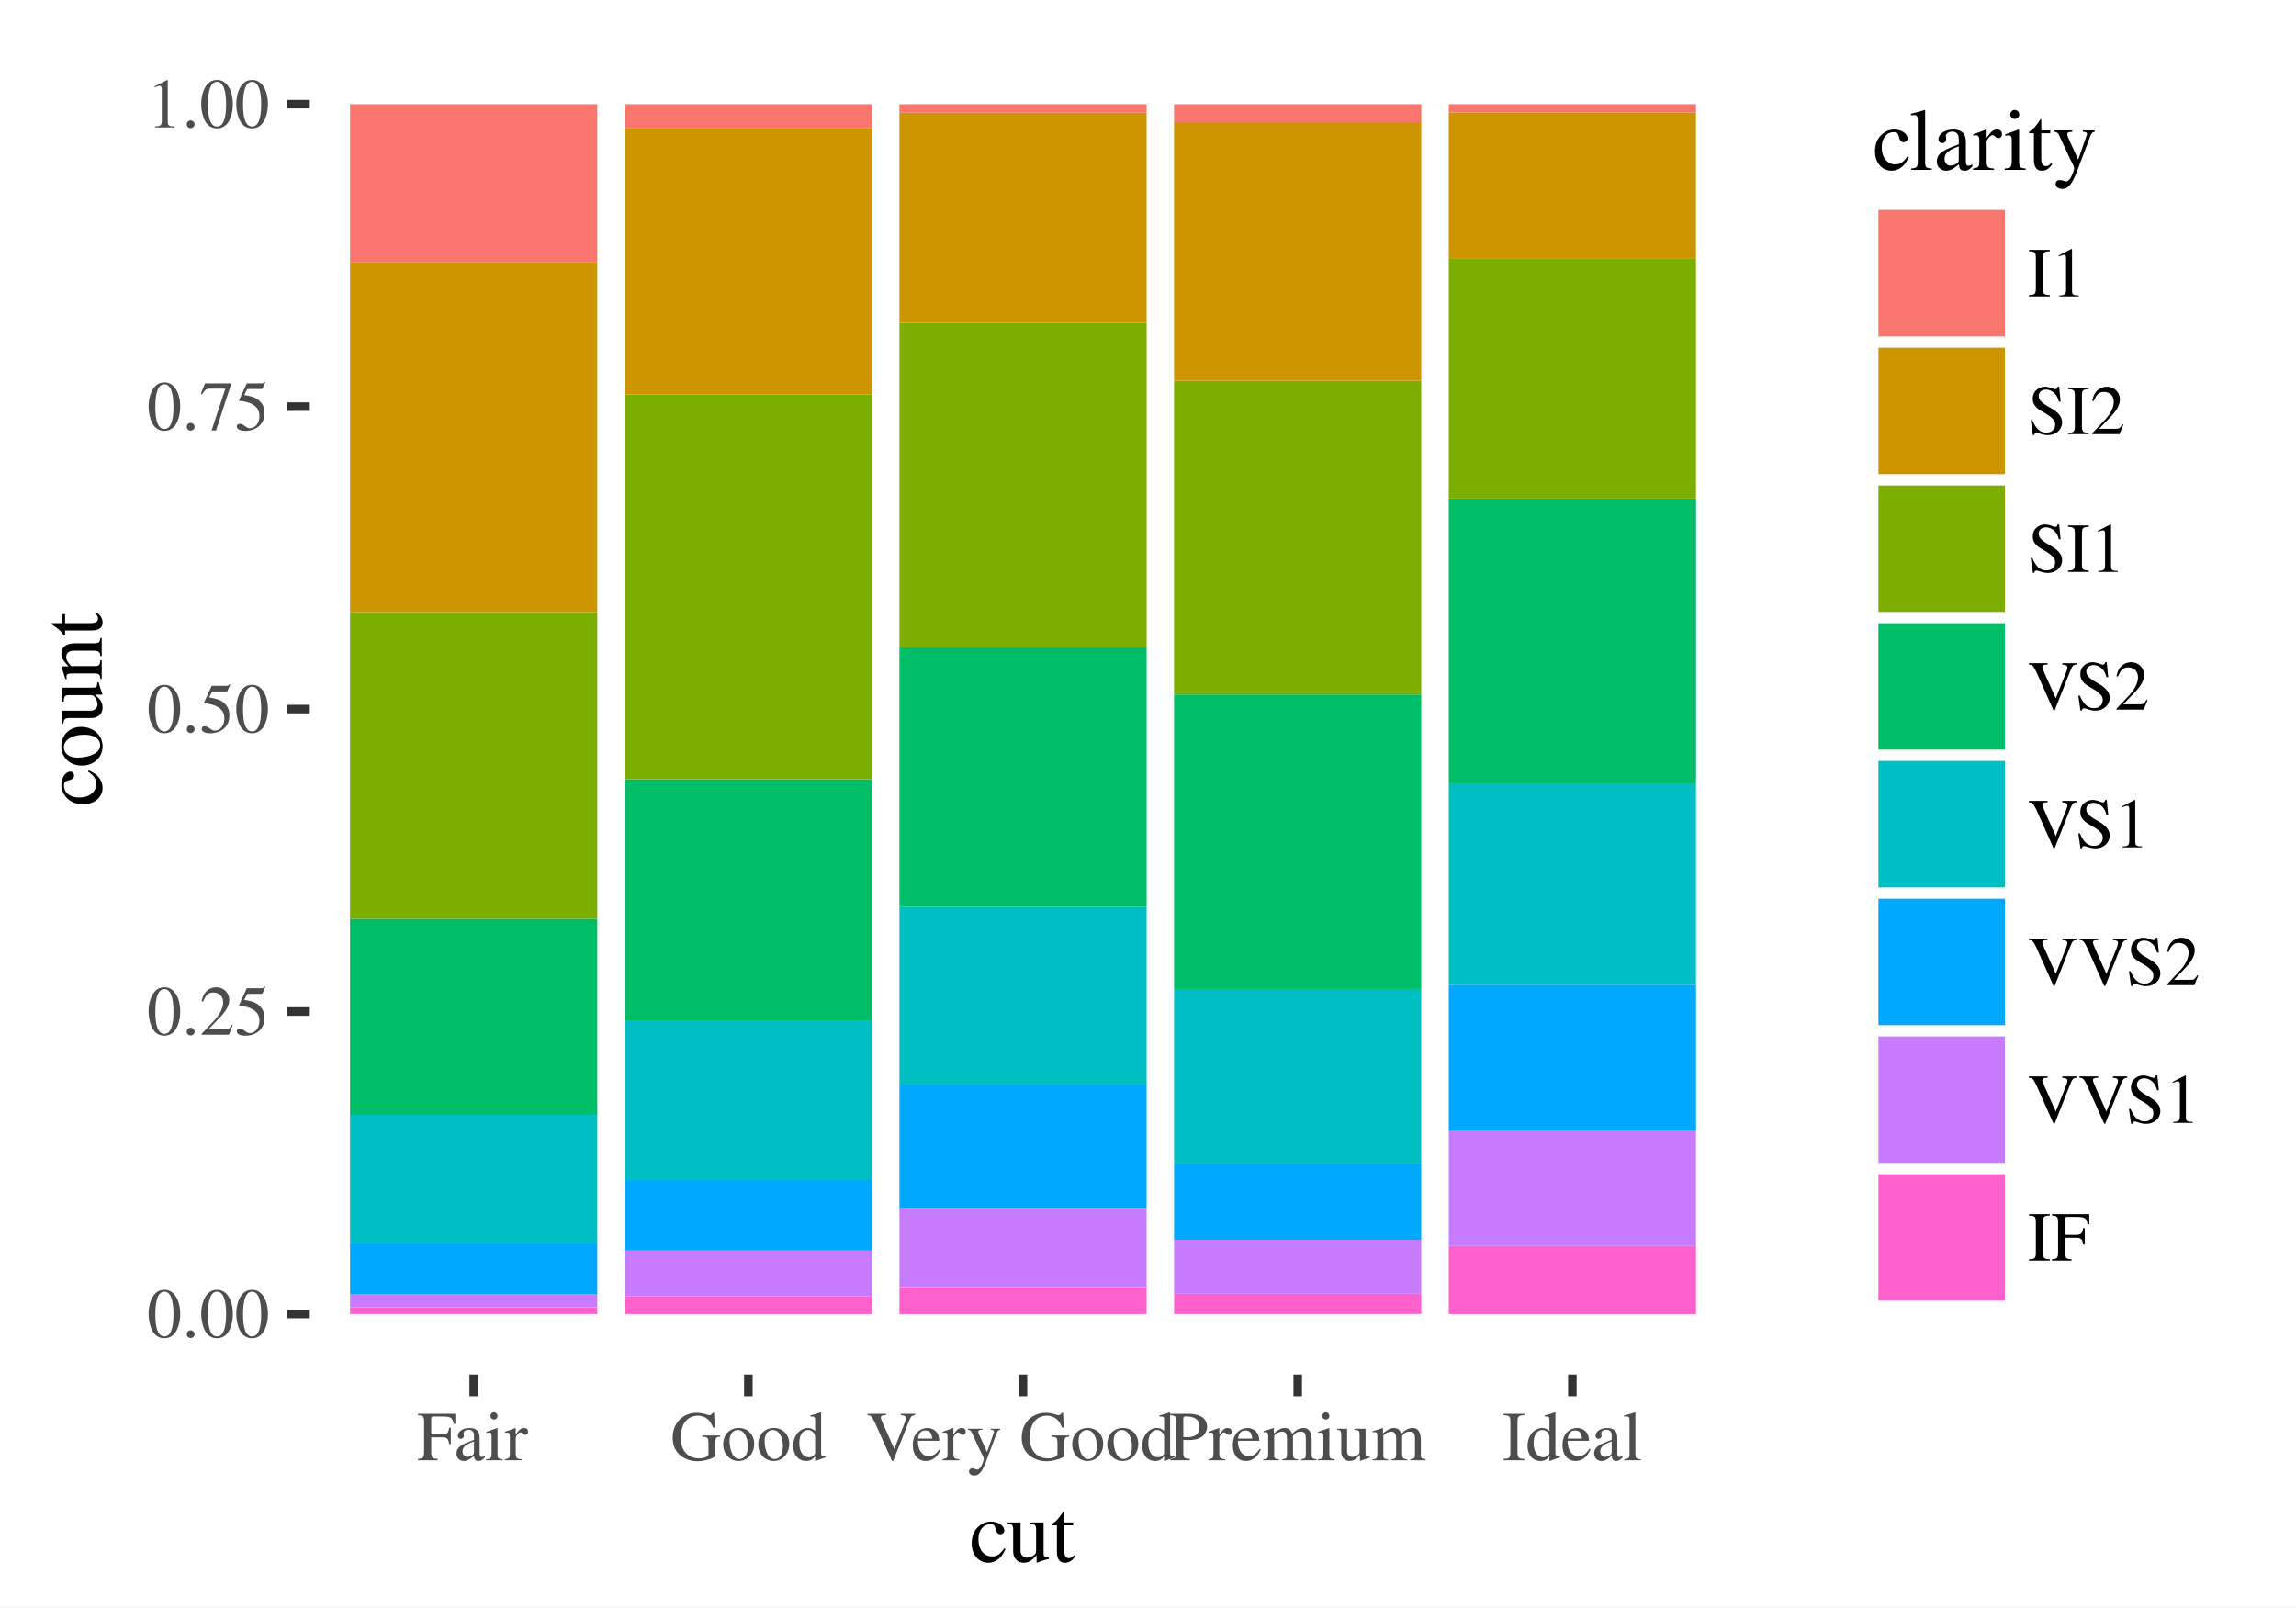
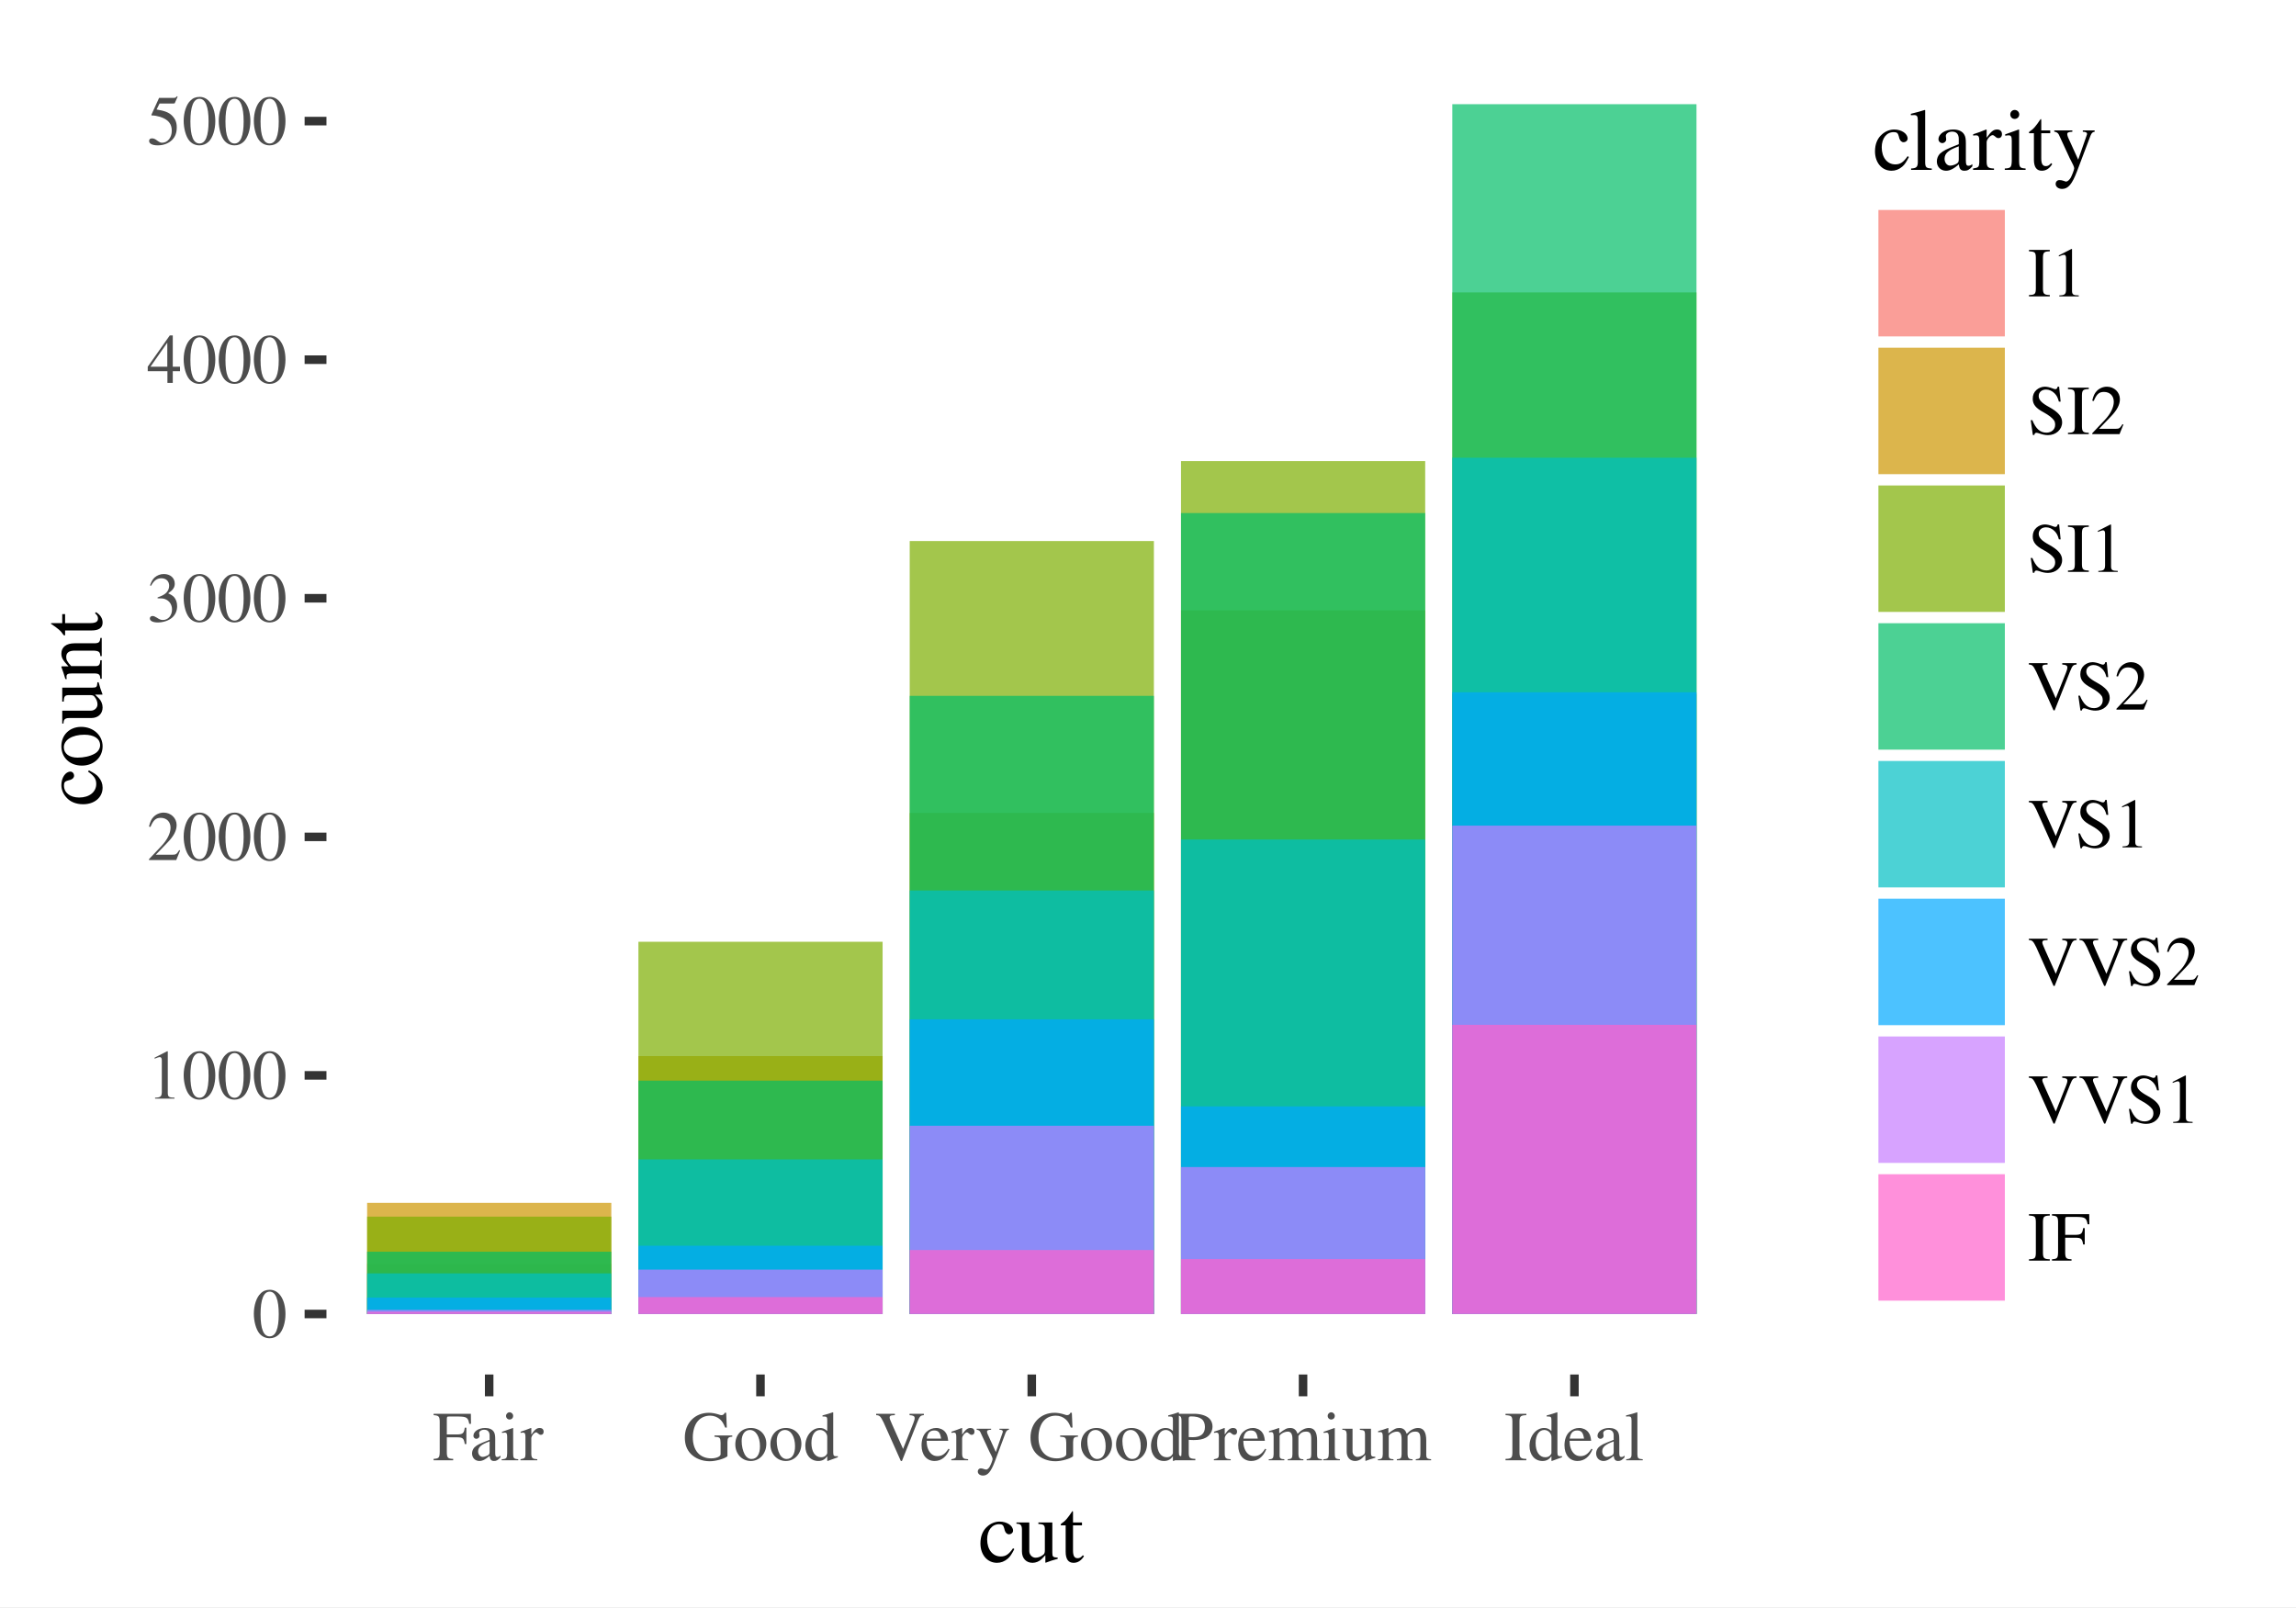
<svg xmlns="http://www.w3.org/2000/svg" viewBox="0 0 288.00 201.60">
  <defs>
    <style type="text/css">
    line, polyline, path, rect, circle {
      fill: none;
      stroke: #000000;
      stroke-linecap: round;
      stroke-linejoin: round;
      stroke-miterlimit: 10.00;
    }
  </style>
  </defs>
  <rect width="100%" height="100%" style="stroke: none; fill: #FFFFFF;" />
  <defs>
-     <clipPath id="cpMzguNzQ2M3wyMTcuOTAzfDE3Mi40Mnw1LjQ3OTQ1">
-       <rect x="38.75" y="5.48" width="179.16" height="166.94" />
+     <clipPath id="cpNDAuOTQ1NXwyMTcuOTAzfDE3Mi40Mnw1LjQ3OTQ1">
+       <rect x="40.95" y="5.48" width="176.96" height="166.94" />
    </clipPath>
  </defs>
-   <rect x="43.91" y="163.98" width="31.01" height="0.85" style="stroke-width: 1.07; stroke: none; stroke-linecap: butt; fill: #FF61CC;" clip-path="url(#cpMzguNzQ2M3wyMTcuOTAzfDE3Mi40Mnw1LjQ3OTQ1)" />
-   <rect x="43.91" y="162.38" width="31.01" height="1.60" style="stroke-width: 1.07; stroke: none; stroke-linecap: butt; fill: #C77CFF;" clip-path="url(#cpMzguNzQ2M3wyMTcuOTAzfDE3Mi40Mnw1LjQ3OTQ1)" />
-   <rect x="43.91" y="155.88" width="31.01" height="6.50" style="stroke-width: 1.07; stroke: none; stroke-linecap: butt; fill: #00A9FF;" clip-path="url(#cpMzguNzQ2M3wyMTcuOTAzfDE3Mi40Mnw1LjQ3OTQ1)" />
-   <rect x="43.91" y="139.85" width="31.01" height="16.02" style="stroke-width: 1.07; stroke: none; stroke-linecap: butt; fill: #00BFC4;" clip-path="url(#cpMzguNzQ2M3wyMTcuOTAzfDE3Mi40Mnw1LjQ3OTQ1)" />
-   <rect x="43.91" y="115.25" width="31.01" height="24.60" style="stroke-width: 1.07; stroke: none; stroke-linecap: butt; fill: #00BE67;" clip-path="url(#cpMzguNzQ2M3wyMTcuOTAzfDE3Mi40Mnw1LjQ3OTQ1)" />
-   <rect x="43.91" y="76.79" width="31.01" height="38.46" style="stroke-width: 1.07; stroke: none; stroke-linecap: butt; fill: #7CAE00;" clip-path="url(#cpMzguNzQ2M3wyMTcuOTAzfDE3Mi40Mnw1LjQ3OTQ1)" />
-   <rect x="43.91" y="32.86" width="31.01" height="43.93" style="stroke-width: 1.07; stroke: none; stroke-linecap: butt; fill: #CD9600;" clip-path="url(#cpMzguNzQ2M3wyMTcuOTAzfDE3Mi40Mnw1LjQ3OTQ1)" />
-   <rect x="43.91" y="13.07" width="31.01" height="19.80" style="stroke-width: 1.07; stroke: none; stroke-linecap: butt; fill: #F8766D;" clip-path="url(#cpMzguNzQ2M3wyMTcuOTAzfDE3Mi40Mnw1LjQ3OTQ1)" />
-   <rect x="78.37" y="162.64" width="31.01" height="2.20" style="stroke-width: 1.07; stroke: none; stroke-linecap: butt; fill: #FF61CC;" clip-path="url(#cpMzguNzQ2M3wyMTcuOTAzfDE3Mi40Mnw1LjQ3OTQ1)" />
-   <rect x="78.37" y="156.88" width="31.01" height="5.75" style="stroke-width: 1.07; stroke: none; stroke-linecap: butt; fill: #C77CFF;" clip-path="url(#cpMzguNzQ2M3wyMTcuOTAzfDE3Mi40Mnw1LjQ3OTQ1)" />
-   <rect x="78.37" y="148.03" width="31.01" height="8.85" style="stroke-width: 1.07; stroke: none; stroke-linecap: butt; fill: #00A9FF;" clip-path="url(#cpMzguNzQ2M3wyMTcuOTAzfDE3Mi40Mnw1LjQ3OTQ1)" />
-   <rect x="78.37" y="127.99" width="31.01" height="20.05" style="stroke-width: 1.07; stroke: none; stroke-linecap: butt; fill: #00BFC4;" clip-path="url(#cpMzguNzQ2M3wyMTcuOTAzfDE3Mi40Mnw1LjQ3OTQ1)" />
-   <rect x="78.37" y="97.74" width="31.01" height="30.25" style="stroke-width: 1.07; stroke: none; stroke-linecap: butt; fill: #00BE67;" clip-path="url(#cpMzguNzQ2M3wyMTcuOTAzfDE3Mi40Mnw1LjQ3OTQ1)" />
-   <rect x="78.37" y="49.48" width="31.01" height="48.26" style="stroke-width: 1.07; stroke: none; stroke-linecap: butt; fill: #7CAE00;" clip-path="url(#cpMzguNzQ2M3wyMTcuOTAzfDE3Mi40Mnw1LjQ3OTQ1)" />
-   <rect x="78.37" y="16.04" width="31.01" height="33.44" style="stroke-width: 1.07; stroke: none; stroke-linecap: butt; fill: #CD9600;" clip-path="url(#cpMzguNzQ2M3wyMTcuOTAzfDE3Mi40Mnw1LjQ3OTQ1)" />
-   <rect x="78.37" y="13.07" width="31.01" height="2.97" style="stroke-width: 1.07; stroke: none; stroke-linecap: butt; fill: #F8766D;" clip-path="url(#cpMzguNzQ2M3wyMTcuOTAzfDE3Mi40Mnw1LjQ3OTQ1)" />
-   <rect x="112.82" y="161.47" width="31.01" height="3.37" style="stroke-width: 1.07; stroke: none; stroke-linecap: butt; fill: #FF61CC;" clip-path="url(#cpMzguNzQ2M3wyMTcuOTAzfDE3Mi40Mnw1LjQ3OTQ1)" />
-   <rect x="112.82" y="151.55" width="31.01" height="9.91" style="stroke-width: 1.07; stroke: none; stroke-linecap: butt; fill: #C77CFF;" clip-path="url(#cpMzguNzQ2M3wyMTcuOTAzfDE3Mi40Mnw1LjQ3OTQ1)" />
-   <rect x="112.82" y="136.04" width="31.01" height="15.51" style="stroke-width: 1.07; stroke: none; stroke-linecap: butt; fill: #00A9FF;" clip-path="url(#cpMzguNzQ2M3wyMTcuOTAzfDE3Mi40Mnw1LjQ3OTQ1)" />
-   <rect x="112.82" y="113.75" width="31.01" height="22.30" style="stroke-width: 1.07; stroke: none; stroke-linecap: butt; fill: #00BFC4;" clip-path="url(#cpMzguNzQ2M3wyMTcuOTAzfDE3Mi40Mnw1LjQ3OTQ1)" />
-   <rect x="112.82" y="81.20" width="31.01" height="32.55" style="stroke-width: 1.07; stroke: none; stroke-linecap: butt; fill: #00BE67;" clip-path="url(#cpMzguNzQ2M3wyMTcuOTAzfDE3Mi40Mnw1LjQ3OTQ1)" />
-   <rect x="112.82" y="40.50" width="31.01" height="40.70" style="stroke-width: 1.07; stroke: none; stroke-linecap: butt; fill: #7CAE00;" clip-path="url(#cpMzguNzQ2M3wyMTcuOTAzfDE3Mi40Mnw1LjQ3OTQ1)" />
-   <rect x="112.82" y="14.12" width="31.01" height="26.38" style="stroke-width: 1.07; stroke: none; stroke-linecap: butt; fill: #CD9600;" clip-path="url(#cpMzguNzQ2M3wyMTcuOTAzfDE3Mi40Mnw1LjQ3OTQ1)" />
-   <rect x="112.82" y="13.07" width="31.01" height="1.06" style="stroke-width: 1.07; stroke: none; stroke-linecap: butt; fill: #F8766D;" clip-path="url(#cpMzguNzQ2M3wyMTcuOTAzfDE3Mi40Mnw1LjQ3OTQ1)" />
-   <rect x="147.27" y="162.30" width="31.01" height="2.53" style="stroke-width: 1.07; stroke: none; stroke-linecap: butt; fill: #FF61CC;" clip-path="url(#cpMzguNzQ2M3wyMTcuOTAzfDE3Mi40Mnw1LjQ3OTQ1)" />
-   <rect x="147.27" y="155.52" width="31.01" height="6.78" style="stroke-width: 1.07; stroke: none; stroke-linecap: butt; fill: #C77CFF;" clip-path="url(#cpMzguNzQ2M3wyMTcuOTAzfDE3Mi40Mnw1LjQ3OTQ1)" />
-   <rect x="147.27" y="145.95" width="31.01" height="9.57" style="stroke-width: 1.07; stroke: none; stroke-linecap: butt; fill: #00A9FF;" clip-path="url(#cpMzguNzQ2M3wyMTcuOTAzfDE3Mi40Mnw1LjQ3OTQ1)" />
-   <rect x="147.27" y="124.06" width="31.01" height="21.89" style="stroke-width: 1.07; stroke: none; stroke-linecap: butt; fill: #00BFC4;" clip-path="url(#cpMzguNzQ2M3wyMTcuOTAzfDE3Mi40Mnw1LjQ3OTQ1)" />
-   <rect x="147.27" y="87.12" width="31.01" height="36.94" style="stroke-width: 1.07; stroke: none; stroke-linecap: butt; fill: #00BE67;" clip-path="url(#cpMzguNzQ2M3wyMTcuOTAzfDE3Mi40Mnw1LjQ3OTQ1)" />
-   <rect x="147.27" y="47.78" width="31.01" height="39.34" style="stroke-width: 1.07; stroke: none; stroke-linecap: butt; fill: #7CAE00;" clip-path="url(#cpMzguNzQ2M3wyMTcuOTAzfDE3Mi40Mnw1LjQ3OTQ1)" />
-   <rect x="147.27" y="15.32" width="31.01" height="32.45" style="stroke-width: 1.07; stroke: none; stroke-linecap: butt; fill: #CD9600;" clip-path="url(#cpMzguNzQ2M3wyMTcuOTAzfDE3Mi40Mnw1LjQ3OTQ1)" />
-   <rect x="147.27" y="13.07" width="31.01" height="2.26" style="stroke-width: 1.07; stroke: none; stroke-linecap: butt; fill: #F8766D;" clip-path="url(#cpMzguNzQ2M3wyMTcuOTAzfDE3Mi40Mnw1LjQ3OTQ1)" />
-   <rect x="181.73" y="156.30" width="31.01" height="8.54" style="stroke-width: 1.07; stroke: none; stroke-linecap: butt; fill: #FF61CC;" clip-path="url(#cpMzguNzQ2M3wyMTcuOTAzfDE3Mi40Mnw1LjQ3OTQ1)" />
-   <rect x="181.73" y="141.88" width="31.01" height="14.42" style="stroke-width: 1.07; stroke: none; stroke-linecap: butt; fill: #C77CFF;" clip-path="url(#cpMzguNzQ2M3wyMTcuOTAzfDE3Mi40Mnw1LjQ3OTQ1)" />
-   <rect x="181.73" y="123.53" width="31.01" height="18.35" style="stroke-width: 1.07; stroke: none; stroke-linecap: butt; fill: #00A9FF;" clip-path="url(#cpMzguNzQ2M3wyMTcuOTAzfDE3Mi40Mnw1LjQ3OTQ1)" />
-   <rect x="181.73" y="98.26" width="31.01" height="25.27" style="stroke-width: 1.07; stroke: none; stroke-linecap: butt; fill: #00BFC4;" clip-path="url(#cpMzguNzQ2M3wyMTcuOTAzfDE3Mi40Mnw1LjQ3OTQ1)" />
-   <rect x="181.73" y="62.55" width="31.01" height="35.71" style="stroke-width: 1.07; stroke: none; stroke-linecap: butt; fill: #00BE67;" clip-path="url(#cpMzguNzQ2M3wyMTcuOTAzfDE3Mi40Mnw1LjQ3OTQ1)" />
-   <rect x="181.73" y="32.39" width="31.01" height="30.15" style="stroke-width: 1.07; stroke: none; stroke-linecap: butt; fill: #7CAE00;" clip-path="url(#cpMzguNzQ2M3wyMTcuOTAzfDE3Mi40Mnw1LjQ3OTQ1)" />
-   <rect x="181.73" y="14.10" width="31.01" height="18.30" style="stroke-width: 1.07; stroke: none; stroke-linecap: butt; fill: #CD9600;" clip-path="url(#cpMzguNzQ2M3wyMTcuOTAzfDE3Mi40Mnw1LjQ3OTQ1)" />
-   <rect x="181.73" y="13.07" width="31.01" height="1.03" style="stroke-width: 1.07; stroke: none; stroke-linecap: butt; fill: #F8766D;" clip-path="url(#cpMzguNzQ2M3wyMTcuOTAzfDE3Mi40Mnw1LjQ3OTQ1)" />
+   <rect x="46.05" y="158.55" width="30.63" height="6.28" style="stroke-width: 1.07; stroke: none; stroke-linecap: butt; fill: #F8766D; fill-opacity: 0.70;" clip-path="url(#cpNDAuOTQ1NXwyMTcuOTAzfDE3Mi40Mnw1LjQ3OTQ1)" />
+   <rect x="46.05" y="150.89" width="30.63" height="13.95" style="stroke-width: 1.07; stroke: none; stroke-linecap: butt; fill: #CD9600; fill-opacity: 0.70;" clip-path="url(#cpNDAuOTQ1NXwyMTcuOTAzfDE3Mi40Mnw1LjQ3OTQ1)" />
+   <rect x="46.05" y="152.62" width="30.63" height="12.21" style="stroke-width: 1.07; stroke: none; stroke-linecap: butt; fill: #7CAE00; fill-opacity: 0.70;" clip-path="url(#cpNDAuOTQ1NXwyMTcuOTAzfDE3Mi40Mnw1LjQ3OTQ1)" />
+   <rect x="46.05" y="157.02" width="30.63" height="7.81" style="stroke-width: 1.07; stroke: none; stroke-linecap: butt; fill: #00BE67; fill-opacity: 0.70;" clip-path="url(#cpNDAuOTQ1NXwyMTcuOTAzfDE3Mi40Mnw1LjQ3OTQ1)" />
+   <rect x="46.05" y="159.74" width="30.63" height="5.09" style="stroke-width: 1.07; stroke: none; stroke-linecap: butt; fill: #00BFC4; fill-opacity: 0.70;" clip-path="url(#cpNDAuOTQ1NXwyMTcuOTAzfDE3Mi40Mnw1LjQ3OTQ1)" />
+   <rect x="46.05" y="162.77" width="30.63" height="2.07" style="stroke-width: 1.07; stroke: none; stroke-linecap: butt; fill: #00A9FF; fill-opacity: 0.70;" clip-path="url(#cpNDAuOTQ1NXwyMTcuOTAzfDE3Mi40Mnw1LjQ3OTQ1)" />
+   <rect x="46.05" y="164.32" width="30.63" height="0.51" style="stroke-width: 1.07; stroke: none; stroke-linecap: butt; fill: #C77CFF; fill-opacity: 0.70;" clip-path="url(#cpNDAuOTQ1NXwyMTcuOTAzfDE3Mi40Mnw1LjQ3OTQ1)" />
+   <rect x="46.05" y="164.56" width="30.63" height="0.27" style="stroke-width: 1.07; stroke: none; stroke-linecap: butt; fill: #FF61CC; fill-opacity: 0.70;" clip-path="url(#cpNDAuOTQ1NXwyMTcuOTAzfDE3Mi40Mnw1LjQ3OTQ1)" />
+   <rect x="80.08" y="161.96" width="30.63" height="2.87" style="stroke-width: 1.07; stroke: none; stroke-linecap: butt; fill: #F8766D; fill-opacity: 0.70;" clip-path="url(#cpNDAuOTQ1NXwyMTcuOTAzfDE3Mi40Mnw1LjQ3OTQ1)" />
+   <rect x="80.08" y="132.48" width="30.63" height="32.35" style="stroke-width: 1.07; stroke: none; stroke-linecap: butt; fill: #CD9600; fill-opacity: 0.70;" clip-path="url(#cpNDAuOTQ1NXwyMTcuOTAzfDE3Mi40Mnw1LjQ3OTQ1)" />
+   <rect x="80.08" y="118.14" width="30.63" height="46.69" style="stroke-width: 1.07; stroke: none; stroke-linecap: butt; fill: #7CAE00; fill-opacity: 0.70;" clip-path="url(#cpNDAuOTQ1NXwyMTcuOTAzfDE3Mi40Mnw1LjQ3OTQ1)" />
+   <rect x="80.08" y="135.56" width="30.63" height="29.27" style="stroke-width: 1.07; stroke: none; stroke-linecap: butt; fill: #00BE67; fill-opacity: 0.70;" clip-path="url(#cpNDAuOTQ1NXwyMTcuOTAzfDE3Mi40Mnw1LjQ3OTQ1)" />
+   <rect x="80.08" y="145.44" width="30.63" height="19.39" style="stroke-width: 1.07; stroke: none; stroke-linecap: butt; fill: #00BFC4; fill-opacity: 0.70;" clip-path="url(#cpNDAuOTQ1NXwyMTcuOTAzfDE3Mi40Mnw1LjQ3OTQ1)" />
+   <rect x="80.08" y="156.27" width="30.63" height="8.56" style="stroke-width: 1.07; stroke: none; stroke-linecap: butt; fill: #00A9FF; fill-opacity: 0.70;" clip-path="url(#cpNDAuOTQ1NXwyMTcuOTAzfDE3Mi40Mnw1LjQ3OTQ1)" />
+   <rect x="80.08" y="159.27" width="30.63" height="5.57" style="stroke-width: 1.07; stroke: none; stroke-linecap: butt; fill: #C77CFF; fill-opacity: 0.70;" clip-path="url(#cpNDAuOTQ1NXwyMTcuOTAzfDE3Mi40Mnw1LjQ3OTQ1)" />
+   <rect x="80.08" y="162.71" width="30.63" height="2.12" style="stroke-width: 1.07; stroke: none; stroke-linecap: butt; fill: #FF61CC; fill-opacity: 0.70;" clip-path="url(#cpNDAuOTQ1NXwyMTcuOTAzfDE3Mi40Mnw1LjQ3OTQ1)" />
+   <rect x="114.11" y="162.32" width="30.63" height="2.51" style="stroke-width: 1.07; stroke: none; stroke-linecap: butt; fill: #F8766D; fill-opacity: 0.70;" clip-path="url(#cpNDAuOTQ1NXwyMTcuOTAzfDE3Mi40Mnw1LjQ3OTQ1)" />
+   <rect x="114.11" y="101.98" width="30.63" height="62.85" style="stroke-width: 1.07; stroke: none; stroke-linecap: butt; fill: #CD9600; fill-opacity: 0.70;" clip-path="url(#cpNDAuOTQ1NXwyMTcuOTAzfDE3Mi40Mnw1LjQ3OTQ1)" />
+   <rect x="114.11" y="67.87" width="30.63" height="96.97" style="stroke-width: 1.07; stroke: none; stroke-linecap: butt; fill: #7CAE00; fill-opacity: 0.70;" clip-path="url(#cpNDAuOTQ1NXwyMTcuOTAzfDE3Mi40Mnw1LjQ3OTQ1)" />
+   <rect x="114.11" y="87.29" width="30.63" height="77.54" style="stroke-width: 1.07; stroke: none; stroke-linecap: butt; fill: #00BE67; fill-opacity: 0.70;" clip-path="url(#cpNDAuOTQ1NXwyMTcuOTAzfDE3Mi40Mnw1LjQ3OTQ1)" />
+   <rect x="114.11" y="111.71" width="30.63" height="53.12" style="stroke-width: 1.07; stroke: none; stroke-linecap: butt; fill: #00BFC4; fill-opacity: 0.70;" clip-path="url(#cpNDAuOTQ1NXwyMTcuOTAzfDE3Mi40Mnw1LjQ3OTQ1)" />
+   <rect x="114.11" y="127.87" width="30.63" height="36.96" style="stroke-width: 1.07; stroke: none; stroke-linecap: butt; fill: #00A9FF; fill-opacity: 0.70;" clip-path="url(#cpNDAuOTQ1NXwyMTcuOTAzfDE3Mi40Mnw1LjQ3OTQ1)" />
+   <rect x="114.11" y="141.22" width="30.63" height="23.61" style="stroke-width: 1.07; stroke: none; stroke-linecap: butt; fill: #C77CFF; fill-opacity: 0.70;" clip-path="url(#cpNDAuOTQ1NXwyMTcuOTAzfDE3Mi40Mnw1LjQ3OTQ1)" />
+   <rect x="114.11" y="156.81" width="30.63" height="8.02" style="stroke-width: 1.07; stroke: none; stroke-linecap: butt; fill: #FF61CC; fill-opacity: 0.70;" clip-path="url(#cpNDAuOTQ1NXwyMTcuOTAzfDE3Mi40Mnw1LjQ3OTQ1)" />
+   <rect x="148.14" y="158.70" width="30.63" height="6.14" style="stroke-width: 1.07; stroke: none; stroke-linecap: butt; fill: #F8766D; fill-opacity: 0.70;" clip-path="url(#cpNDAuOTQ1NXwyMTcuOTAzfDE3Mi40Mnw1LjQ3OTQ1)" />
+   <rect x="148.14" y="76.57" width="30.63" height="88.26" style="stroke-width: 1.07; stroke: none; stroke-linecap: butt; fill: #CD9600; fill-opacity: 0.70;" clip-path="url(#cpNDAuOTQ1NXwyMTcuOTAzfDE3Mi40Mnw1LjQ3OTQ1)" />
+   <rect x="148.14" y="57.84" width="30.63" height="106.99" style="stroke-width: 1.07; stroke: none; stroke-linecap: butt; fill: #7CAE00; fill-opacity: 0.70;" clip-path="url(#cpNDAuOTQ1NXwyMTcuOTAzfDE3Mi40Mnw1LjQ3OTQ1)" />
+   <rect x="148.14" y="64.36" width="30.63" height="100.47" style="stroke-width: 1.07; stroke: none; stroke-linecap: butt; fill: #00BE67; fill-opacity: 0.70;" clip-path="url(#cpNDAuOTQ1NXwyMTcuOTAzfDE3Mi40Mnw1LjQ3OTQ1)" />
+   <rect x="148.14" y="105.31" width="30.63" height="59.53" style="stroke-width: 1.07; stroke: none; stroke-linecap: butt; fill: #00BFC4; fill-opacity: 0.70;" clip-path="url(#cpNDAuOTQ1NXwyMTcuOTAzfDE3Mi40Mnw1LjQ3OTQ1)" />
+   <rect x="148.14" y="138.79" width="30.63" height="26.04" style="stroke-width: 1.07; stroke: none; stroke-linecap: butt; fill: #00A9FF; fill-opacity: 0.70;" clip-path="url(#cpNDAuOTQ1NXwyMTcuOTAzfDE3Mi40Mnw1LjQ3OTQ1)" />
+   <rect x="148.14" y="146.40" width="30.63" height="18.44" style="stroke-width: 1.07; stroke: none; stroke-linecap: butt; fill: #C77CFF; fill-opacity: 0.70;" clip-path="url(#cpNDAuOTQ1NXwyMTcuOTAzfDE3Mi40Mnw1LjQ3OTQ1)" />
+   <rect x="148.14" y="157.95" width="30.63" height="6.88" style="stroke-width: 1.07; stroke: none; stroke-linecap: butt; fill: #FF61CC; fill-opacity: 0.70;" clip-path="url(#cpNDAuOTQ1NXwyMTcuOTAzfDE3Mi40Mnw1LjQ3OTQ1)" />
+   <rect x="182.17" y="160.46" width="30.63" height="4.37" style="stroke-width: 1.07; stroke: none; stroke-linecap: butt; fill: #F8766D; fill-opacity: 0.70;" clip-path="url(#cpNDAuOTQ1NXwyMTcuOTAzfDE3Mi40Mnw1LjQ3OTQ1)" />
+   <rect x="182.17" y="87.08" width="30.63" height="77.75" style="stroke-width: 1.07; stroke: none; stroke-linecap: butt; fill: #CD9600; fill-opacity: 0.70;" clip-path="url(#cpNDAuOTQ1NXwyMTcuOTAzfDE3Mi40Mnw1LjQ3OTQ1)" />
+   <rect x="182.17" y="36.68" width="30.63" height="128.15" style="stroke-width: 1.07; stroke: none; stroke-linecap: butt; fill: #7CAE00; fill-opacity: 0.70;" clip-path="url(#cpNDAuOTQ1NXwyMTcuOTAzfDE3Mi40Mnw1LjQ3OTQ1)" />
+   <rect x="182.17" y="13.07" width="30.63" height="151.76" style="stroke-width: 1.07; stroke: none; stroke-linecap: butt; fill: #00BE67; fill-opacity: 0.70;" clip-path="url(#cpNDAuOTQ1NXwyMTcuOTAzfDE3Mi40Mnw1LjQ3OTQ1)" />
+   <rect x="182.17" y="57.42" width="30.63" height="107.41" style="stroke-width: 1.07; stroke: none; stroke-linecap: butt; fill: #00BFC4; fill-opacity: 0.70;" clip-path="url(#cpNDAuOTQ1NXwyMTcuOTAzfDE3Mi40Mnw1LjQ3OTQ1)" />
+   <rect x="182.17" y="86.84" width="30.63" height="77.99" style="stroke-width: 1.07; stroke: none; stroke-linecap: butt; fill: #00A9FF; fill-opacity: 0.70;" clip-path="url(#cpNDAuOTQ1NXwyMTcuOTAzfDE3Mi40Mnw1LjQ3OTQ1)" />
+   <rect x="182.17" y="103.57" width="30.63" height="61.26" style="stroke-width: 1.07; stroke: none; stroke-linecap: butt; fill: #C77CFF; fill-opacity: 0.70;" clip-path="url(#cpNDAuOTQ1NXwyMTcuOTAzfDE3Mi40Mnw1LjQ3OTQ1)" />
+   <rect x="182.17" y="128.56" width="30.63" height="36.27" style="stroke-width: 1.07; stroke: none; stroke-linecap: butt; fill: #FF61CC; fill-opacity: 0.70;" clip-path="url(#cpNDAuOTQ1NXwyMTcuOTAzfDE3Mi40Mnw1LjQ3OTQ1)" />
  <defs>
    <clipPath id="cpMHwyODh8MjAxLjZ8MA==">
      <rect x="0.00" y="0.00" width="288.00" height="201.60" />
    </clipPath>
  </defs>
  <g clip-path="url(#cpMHwyODh8MjAxLjZ8MA==)">
-     <text x="18.42" y="167.75" style="font-size: 8.80px; fill: #4D4D4D; font-family: Nimbus Roman No9 L;" textLength="15.39px" lengthAdjust="spacingAndGlyphs">0.00</text>
+     <text x="31.62" y="167.75" style="font-size: 8.80px; fill: #4D4D4D; font-family: Nimbus Roman No9 L;" textLength="4.40px" lengthAdjust="spacingAndGlyphs">0</text>
  </g>
  <g clip-path="url(#cpMHwyODh8MjAxLjZ8MA==)">
-     <text x="18.42" y="129.80" style="font-size: 8.80px; fill: #4D4D4D; font-family: Nimbus Roman No9 L;" textLength="15.39px" lengthAdjust="spacingAndGlyphs">0.25</text>
+     <text x="18.42" y="137.82" style="font-size: 8.80px; fill: #4D4D4D; font-family: Nimbus Roman No9 L;" textLength="17.59px" lengthAdjust="spacingAndGlyphs">1000</text>
  </g>
  <g clip-path="url(#cpMHwyODh8MjAxLjZ8MA==)">
-     <text x="18.42" y="91.86" style="font-size: 8.80px; fill: #4D4D4D; font-family: Nimbus Roman No9 L;" textLength="15.39px" lengthAdjust="spacingAndGlyphs">0.50</text>
+     <text x="18.42" y="107.89" style="font-size: 8.80px; fill: #4D4D4D; font-family: Nimbus Roman No9 L;" textLength="17.59px" lengthAdjust="spacingAndGlyphs">2000</text>
  </g>
  <g clip-path="url(#cpMHwyODh8MjAxLjZ8MA==)">
-     <text x="18.42" y="53.92" style="font-size: 8.80px; fill: #4D4D4D; font-family: Nimbus Roman No9 L;" textLength="15.39px" lengthAdjust="spacingAndGlyphs">0.75</text>
+     <text x="18.42" y="77.96" style="font-size: 8.80px; fill: #4D4D4D; font-family: Nimbus Roman No9 L;" textLength="17.59px" lengthAdjust="spacingAndGlyphs">3000</text>
  </g>
  <g clip-path="url(#cpMHwyODh8MjAxLjZ8MA==)">
-     <text x="18.42" y="15.98" style="font-size: 8.80px; fill: #4D4D4D; font-family: Nimbus Roman No9 L;" textLength="15.39px" lengthAdjust="spacingAndGlyphs">1.00</text>
-   </g>
-   <polyline points="36.01,164.83 38.75,164.83 " style="stroke-width: 1.07; stroke: #333333; stroke-linecap: butt;" clip-path="url(#cpMHwyODh8MjAxLjZ8MA==)" />
-   <polyline points="36.01,126.89 38.75,126.89 " style="stroke-width: 1.07; stroke: #333333; stroke-linecap: butt;" clip-path="url(#cpMHwyODh8MjAxLjZ8MA==)" />
-   <polyline points="36.01,88.95 38.75,88.95 " style="stroke-width: 1.07; stroke: #333333; stroke-linecap: butt;" clip-path="url(#cpMHwyODh8MjAxLjZ8MA==)" />
-   <polyline points="36.01,51.01 38.75,51.01 " style="stroke-width: 1.07; stroke: #333333; stroke-linecap: butt;" clip-path="url(#cpMHwyODh8MjAxLjZ8MA==)" />
-   <polyline points="36.01,13.07 38.75,13.07 " style="stroke-width: 1.07; stroke: #333333; stroke-linecap: butt;" clip-path="url(#cpMHwyODh8MjAxLjZ8MA==)" />
-   <polyline points="59.42,175.16 59.42,172.42 " style="stroke-width: 1.07; stroke: #333333; stroke-linecap: butt;" clip-path="url(#cpMHwyODh8MjAxLjZ8MA==)" />
-   <polyline points="93.87,175.16 93.87,172.42 " style="stroke-width: 1.07; stroke: #333333; stroke-linecap: butt;" clip-path="url(#cpMHwyODh8MjAxLjZ8MA==)" />
-   <polyline points="128.32,175.16 128.32,172.42 " style="stroke-width: 1.07; stroke: #333333; stroke-linecap: butt;" clip-path="url(#cpMHwyODh8MjAxLjZ8MA==)" />
-   <polyline points="162.78,175.16 162.78,172.42 " style="stroke-width: 1.07; stroke: #333333; stroke-linecap: butt;" clip-path="url(#cpMHwyODh8MjAxLjZ8MA==)" />
-   <polyline points="197.23,175.16 197.23,172.42 " style="stroke-width: 1.07; stroke: #333333; stroke-linecap: butt;" clip-path="url(#cpMHwyODh8MjAxLjZ8MA==)" />
-   <g clip-path="url(#cpMHwyODh8MjAxLjZ8MA==)">
-     <text x="52.33" y="183.18" style="font-size: 8.80px; fill: #4D4D4D; font-family: Nimbus Roman No9 L;" textLength="14.17px" lengthAdjust="spacingAndGlyphs">Fair</text>
+     <text x="18.42" y="48.03" style="font-size: 8.80px; fill: #4D4D4D; font-family: Nimbus Roman No9 L;" textLength="17.59px" lengthAdjust="spacingAndGlyphs">4000</text>
  </g>
  <g clip-path="url(#cpMHwyODh8MjAxLjZ8MA==)">
-     <text x="84.10" y="183.18" style="font-size: 8.80px; fill: #4D4D4D; font-family: Nimbus Roman No9 L;" textLength="19.55px" lengthAdjust="spacingAndGlyphs">Good</text>
+     <text x="18.42" y="18.11" style="font-size: 8.80px; fill: #4D4D4D; font-family: Nimbus Roman No9 L;" textLength="17.59px" lengthAdjust="spacingAndGlyphs">5000</text>
+   </g>
+   <polyline points="38.21,164.83 40.95,164.83 " style="stroke-width: 1.07; stroke: #333333; stroke-linecap: butt;" clip-path="url(#cpMHwyODh8MjAxLjZ8MA==)" />
+   <polyline points="38.21,134.90 40.95,134.90 " style="stroke-width: 1.07; stroke: #333333; stroke-linecap: butt;" clip-path="url(#cpMHwyODh8MjAxLjZ8MA==)" />
+   <polyline points="38.21,104.98 40.95,104.98 " style="stroke-width: 1.07; stroke: #333333; stroke-linecap: butt;" clip-path="url(#cpMHwyODh8MjAxLjZ8MA==)" />
+   <polyline points="38.21,75.05 40.95,75.05 " style="stroke-width: 1.07; stroke: #333333; stroke-linecap: butt;" clip-path="url(#cpMHwyODh8MjAxLjZ8MA==)" />
+   <polyline points="38.21,45.12 40.95,45.12 " style="stroke-width: 1.07; stroke: #333333; stroke-linecap: butt;" clip-path="url(#cpMHwyODh8MjAxLjZ8MA==)" />
+   <polyline points="38.21,15.19 40.95,15.19 " style="stroke-width: 1.07; stroke: #333333; stroke-linecap: butt;" clip-path="url(#cpMHwyODh8MjAxLjZ8MA==)" />
+   <polyline points="61.36,175.16 61.36,172.42 " style="stroke-width: 1.07; stroke: #333333; stroke-linecap: butt;" clip-path="url(#cpMHwyODh8MjAxLjZ8MA==)" />
+   <polyline points="95.39,175.16 95.39,172.42 " style="stroke-width: 1.07; stroke: #333333; stroke-linecap: butt;" clip-path="url(#cpMHwyODh8MjAxLjZ8MA==)" />
+   <polyline points="129.42,175.16 129.42,172.42 " style="stroke-width: 1.07; stroke: #333333; stroke-linecap: butt;" clip-path="url(#cpMHwyODh8MjAxLjZ8MA==)" />
+   <polyline points="163.45,175.16 163.45,172.42 " style="stroke-width: 1.07; stroke: #333333; stroke-linecap: butt;" clip-path="url(#cpMHwyODh8MjAxLjZ8MA==)" />
+   <polyline points="197.49,175.16 197.49,172.42 " style="stroke-width: 1.07; stroke: #333333; stroke-linecap: butt;" clip-path="url(#cpMHwyODh8MjAxLjZ8MA==)" />
+   <g clip-path="url(#cpMHwyODh8MjAxLjZ8MA==)">
+     <text x="54.28" y="183.18" style="font-size: 8.80px; fill: #4D4D4D; font-family: Nimbus Roman No9 L;" textLength="14.17px" lengthAdjust="spacingAndGlyphs">Fair</text>
  </g>
  <g clip-path="url(#cpMHwyODh8MjAxLjZ8MA==)">
-     <text x="108.66" y="183.18" style="font-size: 8.80px; fill: #4D4D4D; font-family: Nimbus Roman No9 L;" textLength="39.33px" lengthAdjust="spacingAndGlyphs">Very Good</text>
+     <text x="85.62" y="183.18" style="font-size: 8.80px; fill: #4D4D4D; font-family: Nimbus Roman No9 L;" textLength="19.55px" lengthAdjust="spacingAndGlyphs">Good</text>
  </g>
  <g clip-path="url(#cpMHwyODh8MjAxLjZ8MA==)">
-     <text x="146.65" y="183.18" style="font-size: 8.80px; fill: #4D4D4D; font-family: Nimbus Roman No9 L;" textLength="32.26px" lengthAdjust="spacingAndGlyphs">Premium</text>
+     <text x="109.76" y="183.18" style="font-size: 8.80px; fill: #4D4D4D; font-family: Nimbus Roman No9 L;" textLength="39.33px" lengthAdjust="spacingAndGlyphs">Very Good</text>
  </g>
  <g clip-path="url(#cpMHwyODh8MjAxLjZ8MA==)">
-     <text x="188.44" y="183.18" style="font-size: 8.80px; fill: #4D4D4D; font-family: Nimbus Roman No9 L;" textLength="17.59px" lengthAdjust="spacingAndGlyphs">Ideal</text>
+     <text x="147.33" y="183.18" style="font-size: 8.80px; fill: #4D4D4D; font-family: Nimbus Roman No9 L;" textLength="32.26px" lengthAdjust="spacingAndGlyphs">Premium</text>
  </g>
  <g clip-path="url(#cpMHwyODh8MjAxLjZ8MA==)">
-     <text x="121.60" y="195.94" style="font-size: 11.00px; font-family: Nimbus Roman No9 L;" textLength="13.44px" lengthAdjust="spacingAndGlyphs">cut</text>
+     <text x="188.69" y="183.18" style="font-size: 8.80px; fill: #4D4D4D; font-family: Nimbus Roman No9 L;" textLength="17.59px" lengthAdjust="spacingAndGlyphs">Ideal</text>
+   </g>
+   <g clip-path="url(#cpMHwyODh8MjAxLjZ8MA==)">
+     <text x="122.70" y="195.94" style="font-size: 11.00px; font-family: Nimbus Roman No9 L;" textLength="13.44px" lengthAdjust="spacingAndGlyphs">cut</text>
  </g>
  <g clip-path="url(#cpMHwyODh8MjAxLjZ8MA==)">
    <text transform="translate(12.76,101.17) rotate(-90)" style="font-size: 11.00px; font-family: Nimbus Roman No9 L;" textLength="24.44px" lengthAdjust="spacingAndGlyphs">count</text>
  </g>
  <g clip-path="url(#cpMHwyODh8MjAxLjZ8MA==)">
    <text x="234.91" y="21.31" style="font-size: 11.00px; font-family: Nimbus Roman No9 L;" textLength="28.10px" lengthAdjust="spacingAndGlyphs">clarity</text>
  </g>
-   <rect x="235.62" y="26.34" width="15.86" height="15.86" style="stroke-width: 1.07; stroke: none; stroke-linejoin: miter; fill: #F8766D;" clip-path="url(#cpMHwyODh8MjAxLjZ8MA==)" />
-   <rect x="235.62" y="43.62" width="15.86" height="15.86" style="stroke-width: 1.07; stroke: none; stroke-linejoin: miter; fill: #CD9600;" clip-path="url(#cpMHwyODh8MjAxLjZ8MA==)" />
-   <rect x="235.62" y="60.90" width="15.86" height="15.86" style="stroke-width: 1.07; stroke: none; stroke-linejoin: miter; fill: #7CAE00;" clip-path="url(#cpMHwyODh8MjAxLjZ8MA==)" />
-   <rect x="235.62" y="78.18" width="15.86" height="15.86" style="stroke-width: 1.07; stroke: none; stroke-linejoin: miter; fill: #00BE67;" clip-path="url(#cpMHwyODh8MjAxLjZ8MA==)" />
-   <rect x="235.62" y="95.46" width="15.86" height="15.86" style="stroke-width: 1.07; stroke: none; stroke-linejoin: miter; fill: #00BFC4;" clip-path="url(#cpMHwyODh8MjAxLjZ8MA==)" />
-   <rect x="235.62" y="112.74" width="15.86" height="15.86" style="stroke-width: 1.07; stroke: none; stroke-linejoin: miter; fill: #00A9FF;" clip-path="url(#cpMHwyODh8MjAxLjZ8MA==)" />
-   <rect x="235.62" y="130.02" width="15.86" height="15.86" style="stroke-width: 1.07; stroke: none; stroke-linejoin: miter; fill: #C77CFF;" clip-path="url(#cpMHwyODh8MjAxLjZ8MA==)" />
-   <rect x="235.62" y="147.30" width="15.86" height="15.86" style="stroke-width: 1.07; stroke: none; stroke-linejoin: miter; fill: #FF61CC;" clip-path="url(#cpMHwyODh8MjAxLjZ8MA==)" />
+   <rect x="235.62" y="26.34" width="15.86" height="15.86" style="stroke-width: 1.07; stroke: none; stroke-linejoin: miter; fill: #F8766D; fill-opacity: 0.70;" clip-path="url(#cpMHwyODh8MjAxLjZ8MA==)" />
+   <rect x="235.62" y="43.62" width="15.86" height="15.86" style="stroke-width: 1.07; stroke: none; stroke-linejoin: miter; fill: #CD9600; fill-opacity: 0.70;" clip-path="url(#cpMHwyODh8MjAxLjZ8MA==)" />
+   <rect x="235.62" y="60.90" width="15.86" height="15.86" style="stroke-width: 1.07; stroke: none; stroke-linejoin: miter; fill: #7CAE00; fill-opacity: 0.70;" clip-path="url(#cpMHwyODh8MjAxLjZ8MA==)" />
+   <rect x="235.62" y="78.18" width="15.86" height="15.86" style="stroke-width: 1.07; stroke: none; stroke-linejoin: miter; fill: #00BE67; fill-opacity: 0.70;" clip-path="url(#cpMHwyODh8MjAxLjZ8MA==)" />
+   <rect x="235.62" y="95.46" width="15.86" height="15.86" style="stroke-width: 1.07; stroke: none; stroke-linejoin: miter; fill: #00BFC4; fill-opacity: 0.70;" clip-path="url(#cpMHwyODh8MjAxLjZ8MA==)" />
+   <rect x="235.62" y="112.74" width="15.86" height="15.86" style="stroke-width: 1.07; stroke: none; stroke-linejoin: miter; fill: #00A9FF; fill-opacity: 0.70;" clip-path="url(#cpMHwyODh8MjAxLjZ8MA==)" />
+   <rect x="235.62" y="130.02" width="15.86" height="15.86" style="stroke-width: 1.07; stroke: none; stroke-linejoin: miter; fill: #C77CFF; fill-opacity: 0.70;" clip-path="url(#cpMHwyODh8MjAxLjZ8MA==)" />
+   <rect x="235.62" y="147.30" width="15.86" height="15.86" style="stroke-width: 1.07; stroke: none; stroke-linejoin: miter; fill: #FF61CC; fill-opacity: 0.70;" clip-path="url(#cpMHwyODh8MjAxLjZ8MA==)" />
  <g clip-path="url(#cpMHwyODh8MjAxLjZ8MA==)">
    <text x="254.35" y="37.18" style="font-size: 8.80px; font-family: Nimbus Roman No9 L;" textLength="7.33px" lengthAdjust="spacingAndGlyphs">I1</text>
  </g>
  <g clip-path="url(#cpMHwyODh8MjAxLjZ8MA==)">
    <text x="254.35" y="54.46" style="font-size: 8.80px; font-family: Nimbus Roman No9 L;" textLength="12.22px" lengthAdjust="spacingAndGlyphs">SI2</text>
  </g>
  <g clip-path="url(#cpMHwyODh8MjAxLjZ8MA==)">
    <text x="254.35" y="71.74" style="font-size: 8.80px; font-family: Nimbus Roman No9 L;" textLength="12.22px" lengthAdjust="spacingAndGlyphs">SI1</text>
  </g>
  <g clip-path="url(#cpMHwyODh8MjAxLjZ8MA==)">
    <text x="254.35" y="89.02" style="font-size: 8.80px; font-family: Nimbus Roman No9 L;" textLength="15.64px" lengthAdjust="spacingAndGlyphs">VS2</text>
  </g>
  <g clip-path="url(#cpMHwyODh8MjAxLjZ8MA==)">
    <text x="254.35" y="106.30" style="font-size: 8.80px; font-family: Nimbus Roman No9 L;" textLength="15.64px" lengthAdjust="spacingAndGlyphs">VS1</text>
  </g>
  <g clip-path="url(#cpMHwyODh8MjAxLjZ8MA==)">
    <text x="254.35" y="123.58" style="font-size: 8.80px; font-family: Nimbus Roman No9 L;" textLength="21.99px" lengthAdjust="spacingAndGlyphs">VVS2</text>
  </g>
  <g clip-path="url(#cpMHwyODh8MjAxLjZ8MA==)">
    <text x="254.35" y="140.86" style="font-size: 8.80px; font-family: Nimbus Roman No9 L;" textLength="21.99px" lengthAdjust="spacingAndGlyphs">VVS1</text>
  </g>
  <g clip-path="url(#cpMHwyODh8MjAxLjZ8MA==)">
    <text x="254.35" y="158.14" style="font-size: 8.80px; font-family: Nimbus Roman No9 L;" textLength="7.82px" lengthAdjust="spacingAndGlyphs">IF</text>
  </g>
</svg>
